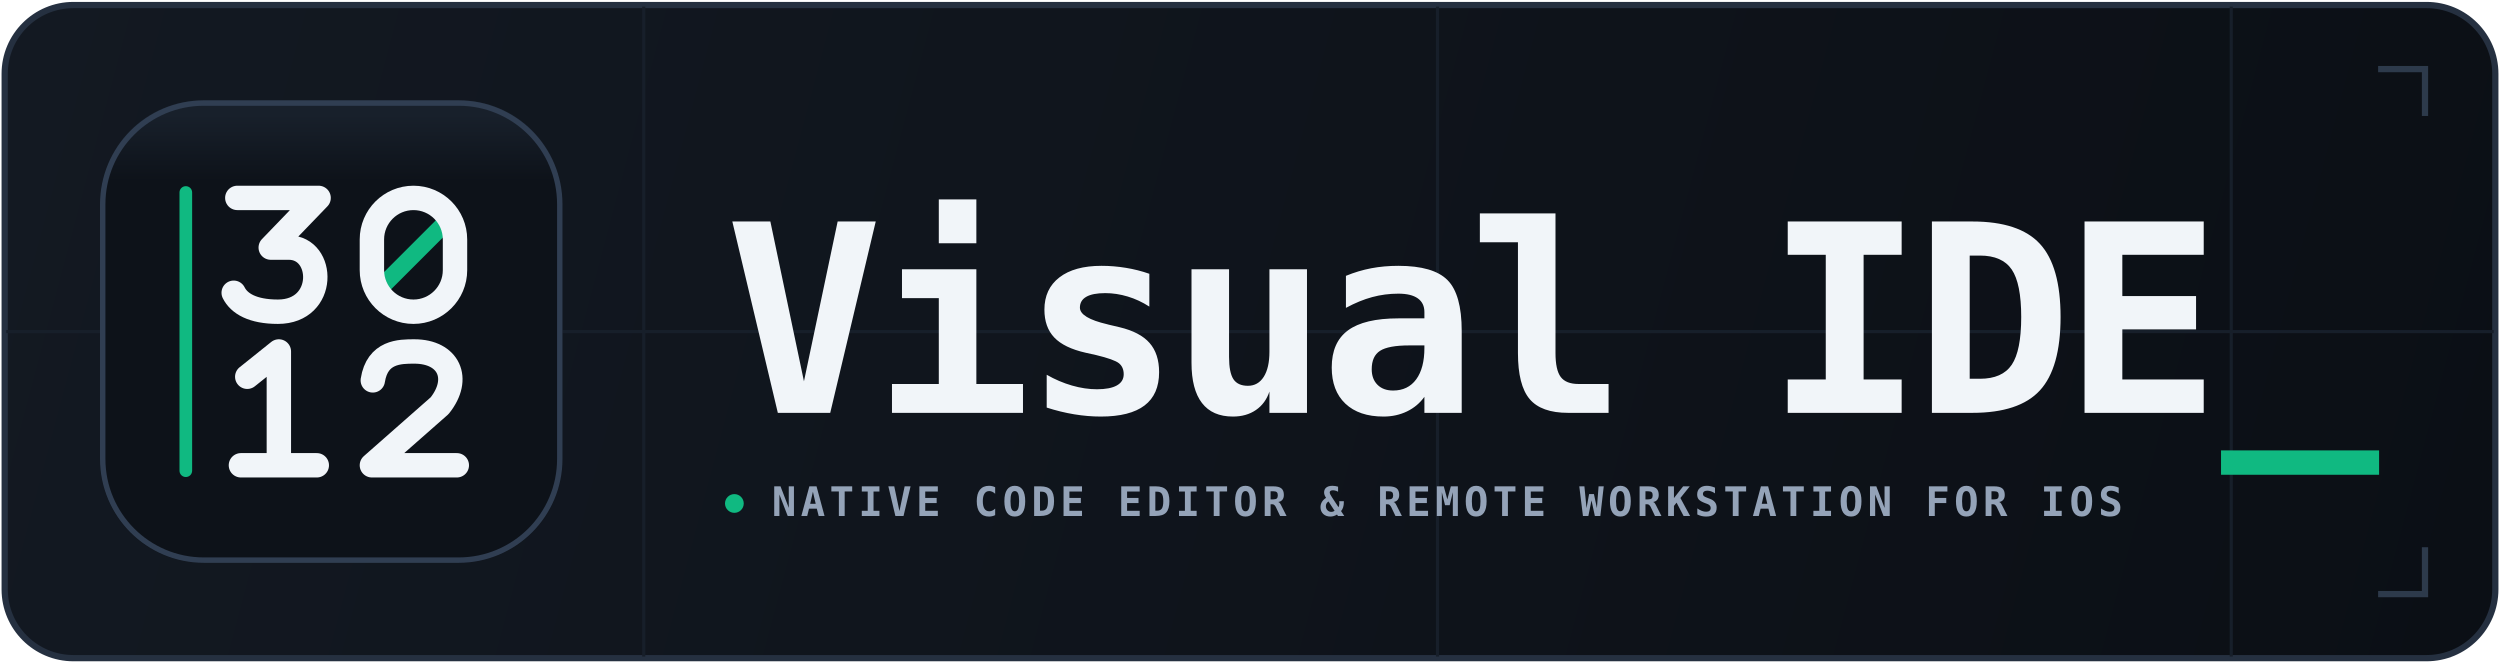
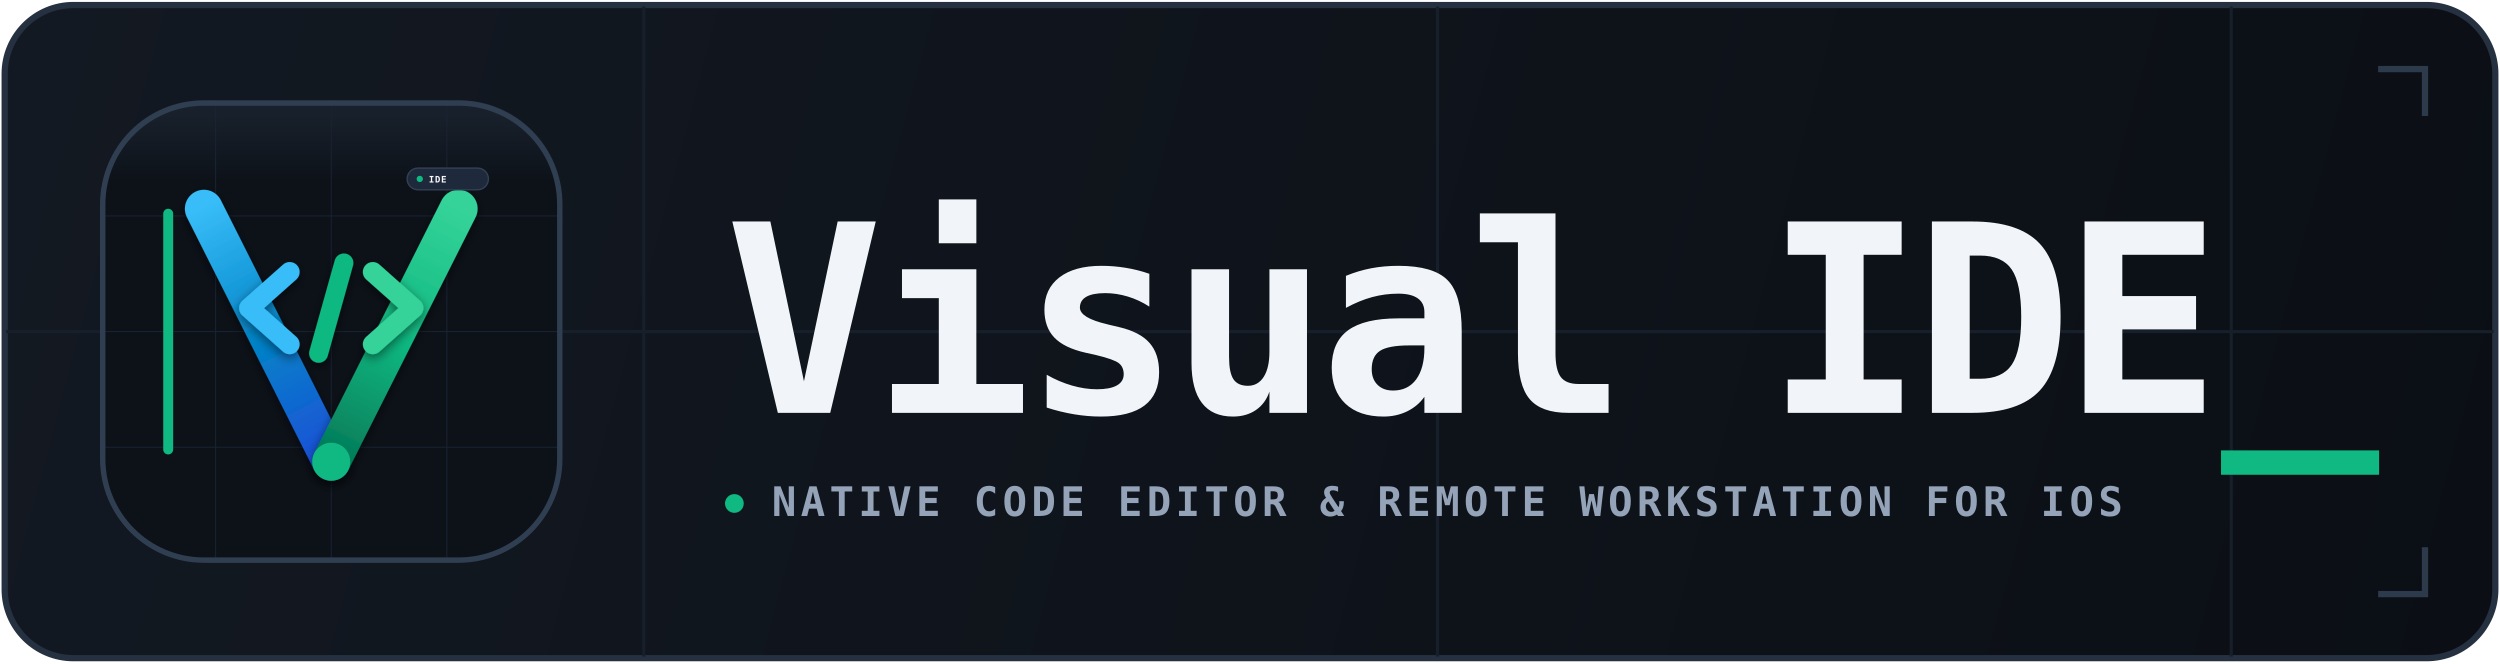
<svg xmlns="http://www.w3.org/2000/svg" viewBox="0 0 800 212" width="720" height="191" fill="none">
  <defs>
    <linearGradient id="cardBg" x1="0" y1="0" x2="800" y2="212" gradientUnits="userSpaceOnUse">
      <stop offset="0%" stop-color="#131922" />
      <stop offset="100%" stop-color="#0B0F15" />
    </linearGradient>
    <linearGradient id="tileBg" x1="106" y1="32" x2="106" y2="180" gradientUnits="userSpaceOnUse">
      <stop offset="0%" stop-color="#18202B" />
      <stop offset="100%" stop-color="#0D1219" />
    </linearGradient>
+     <linearGradient id="bLeftWing" x1="220" y1="240" x2="512" y2="800" gradientUnits="userSpaceOnUse">
+       <stop offset="0%" stop-color="#38BDF8" />
+       <stop offset="50%" stop-color="#0284C7" />
+       <stop offset="100%" stop-color="#1D4ED8" />
+     </linearGradient>
+     <linearGradient id="bRightWing" x1="794" y1="240" x2="512" y2="800" gradientUnits="userSpaceOnUse">
+       <stop offset="0%" stop-color="#34D399" />
+       <stop offset="50%" stop-color="#10B981" />
+       <stop offset="100%" stop-color="#047857" />
+     </linearGradient>
+     <filter id="tileShadow" x="-20%" y="-20%" width="140%" height="140%">
+       <feDropShadow dx="0" dy="8" stdDeviation="12" flood-color="#000000" flood-opacity="0.5" />
+     </filter>
  </defs>
  <rect x="1.5" y="1.5" width="797" height="209" rx="22" fill="url(#cardBg)" stroke="#253040" stroke-width="2" />
  <g stroke="#171F2A" stroke-width="1">
    <line x1="206" y1="2" x2="206" y2="210" />
    <line x1="460" y1="2" x2="460" y2="210" />
    <line x1="714" y1="2" x2="714" y2="210" />
    <line x1="2" y1="106" x2="798" y2="106" />
  </g>
  <g transform="translate(32, 32) scale(0.1445312)">
    <rect width="1024" height="1024" rx="228" fill="url(#tileBg)" />
-     <rect x="176" y="190" width="28" height="644" rx="14" fill="#10B981" />
-     <line x1="618" y1="418" x2="770" y2="266" stroke="#10B981" stroke-width="38" stroke-linecap="round" />
-     <g stroke="#F1F5F9" stroke-width="54" stroke-linecap="round" stroke-linejoin="round">
-       <path d="M 304 216 H 484 L 378 326 H 418 C 498 326 502 468 394 468 C 338 468 308 450 296 426" />
-       <rect x="602" y="216" width="184" height="252" rx="92" />
-       <path d="M 326 612 L 396 556 V 808 M 312 808 H 480" />
-       <path d="M 604 620 C 614 556 664 556 696 556 C 772 556 800 616 752 676 L 602 808 H 790" />
+     <g stroke="#1A2433" stroke-width="2">
+       <line x1="256" y1="0" x2="256" y2="1024" />
+       <line x1="512" y1="0" x2="512" y2="1024" />
+       <line x1="768" y1="0" x2="768" y2="1024" />
+       <line x1="0" y1="256" x2="1024" y2="256" />
+       <line x1="0" y1="512" x2="1024" y2="512" />
+       <line x1="0" y1="768" x2="1024" y2="768" />
    </g>
-     <rect x="6" y="6" width="1012" height="1012" rx="224" stroke="#303E52" stroke-width="12" />
+     <rect x="140" y="240" width="22" height="544" rx="11" fill="#10B981" />
+     <path d="M 230 240 L 512 800" stroke="url(#bLeftWing)" stroke-width="84" stroke-linecap="round" stroke-linejoin="round" filter="url(#tileShadow)" />
+     <path d="M 794 240 L 512 800" stroke="url(#bRightWing)" stroke-width="84" stroke-linecap="round" stroke-linejoin="round" filter="url(#tileShadow)" />
+     <circle cx="512" cy="800" r="42" fill="#10B981" />
+     <g filter="url(#tileShadow)">
+       <path d="M 420 380 L 330 460 L 420 540" fill="none" stroke="#38BDF8" stroke-width="44" stroke-linecap="round" stroke-linejoin="round" />
+       <line x1="540" y1="360" x2="484" y2="560" stroke="#10B981" stroke-width="42" stroke-linecap="round" />
+       <path d="M 604 380 L 694 460 L 604 540" fill="none" stroke="#34D399" stroke-width="44" stroke-linecap="round" stroke-linejoin="round" />
+     </g>
+     <g transform="translate(680, 150)">
+       <rect width="180" height="48" rx="24" fill="#1E293B" stroke="#334155" stroke-width="3" />
+       <circle cx="28" cy="24" r="7" fill="#10B981" />
+       <text x="48" y="32" fill="#F8FAFC" font-family="ui-monospace, SFMono-Regular, Menlo, monospace" font-size="20" font-weight="700" letter-spacing="1.5">IDE</text>
+     </g>
+     <rect x="6" y="6" width="1012" height="1012" rx="224" stroke="#303E52" stroke-width="12" fill="none" />
  </g>
  <g transform="translate(228, 42)">
    <text x="4" y="90" fill="#F1F5F9" font-family="ui-monospace, SFMono-Regular, Menlo, Consolas, monospace" font-size="84" font-weight="700" letter-spacing="-3">Visual IDE<tspan fill="#10B981">_</tspan>
    </text>
    <rect x="4" y="116" width="6" height="6" rx="3" fill="#10B981" />
    <text x="19" y="123" fill="#94A3B8" font-family="ui-monospace, SFMono-Regular, Menlo, Consolas, monospace" font-size="13" font-weight="600" letter-spacing="1.4">NATIVE CODE EDITOR &amp; REMOTE WORKSTATION FOR IOS</text>
  </g>
  <path d="M762 22 H776 V36 M762 190 H776 V176" stroke="#2D3A4B" stroke-width="2" stroke-linecap="square" />
</svg>
